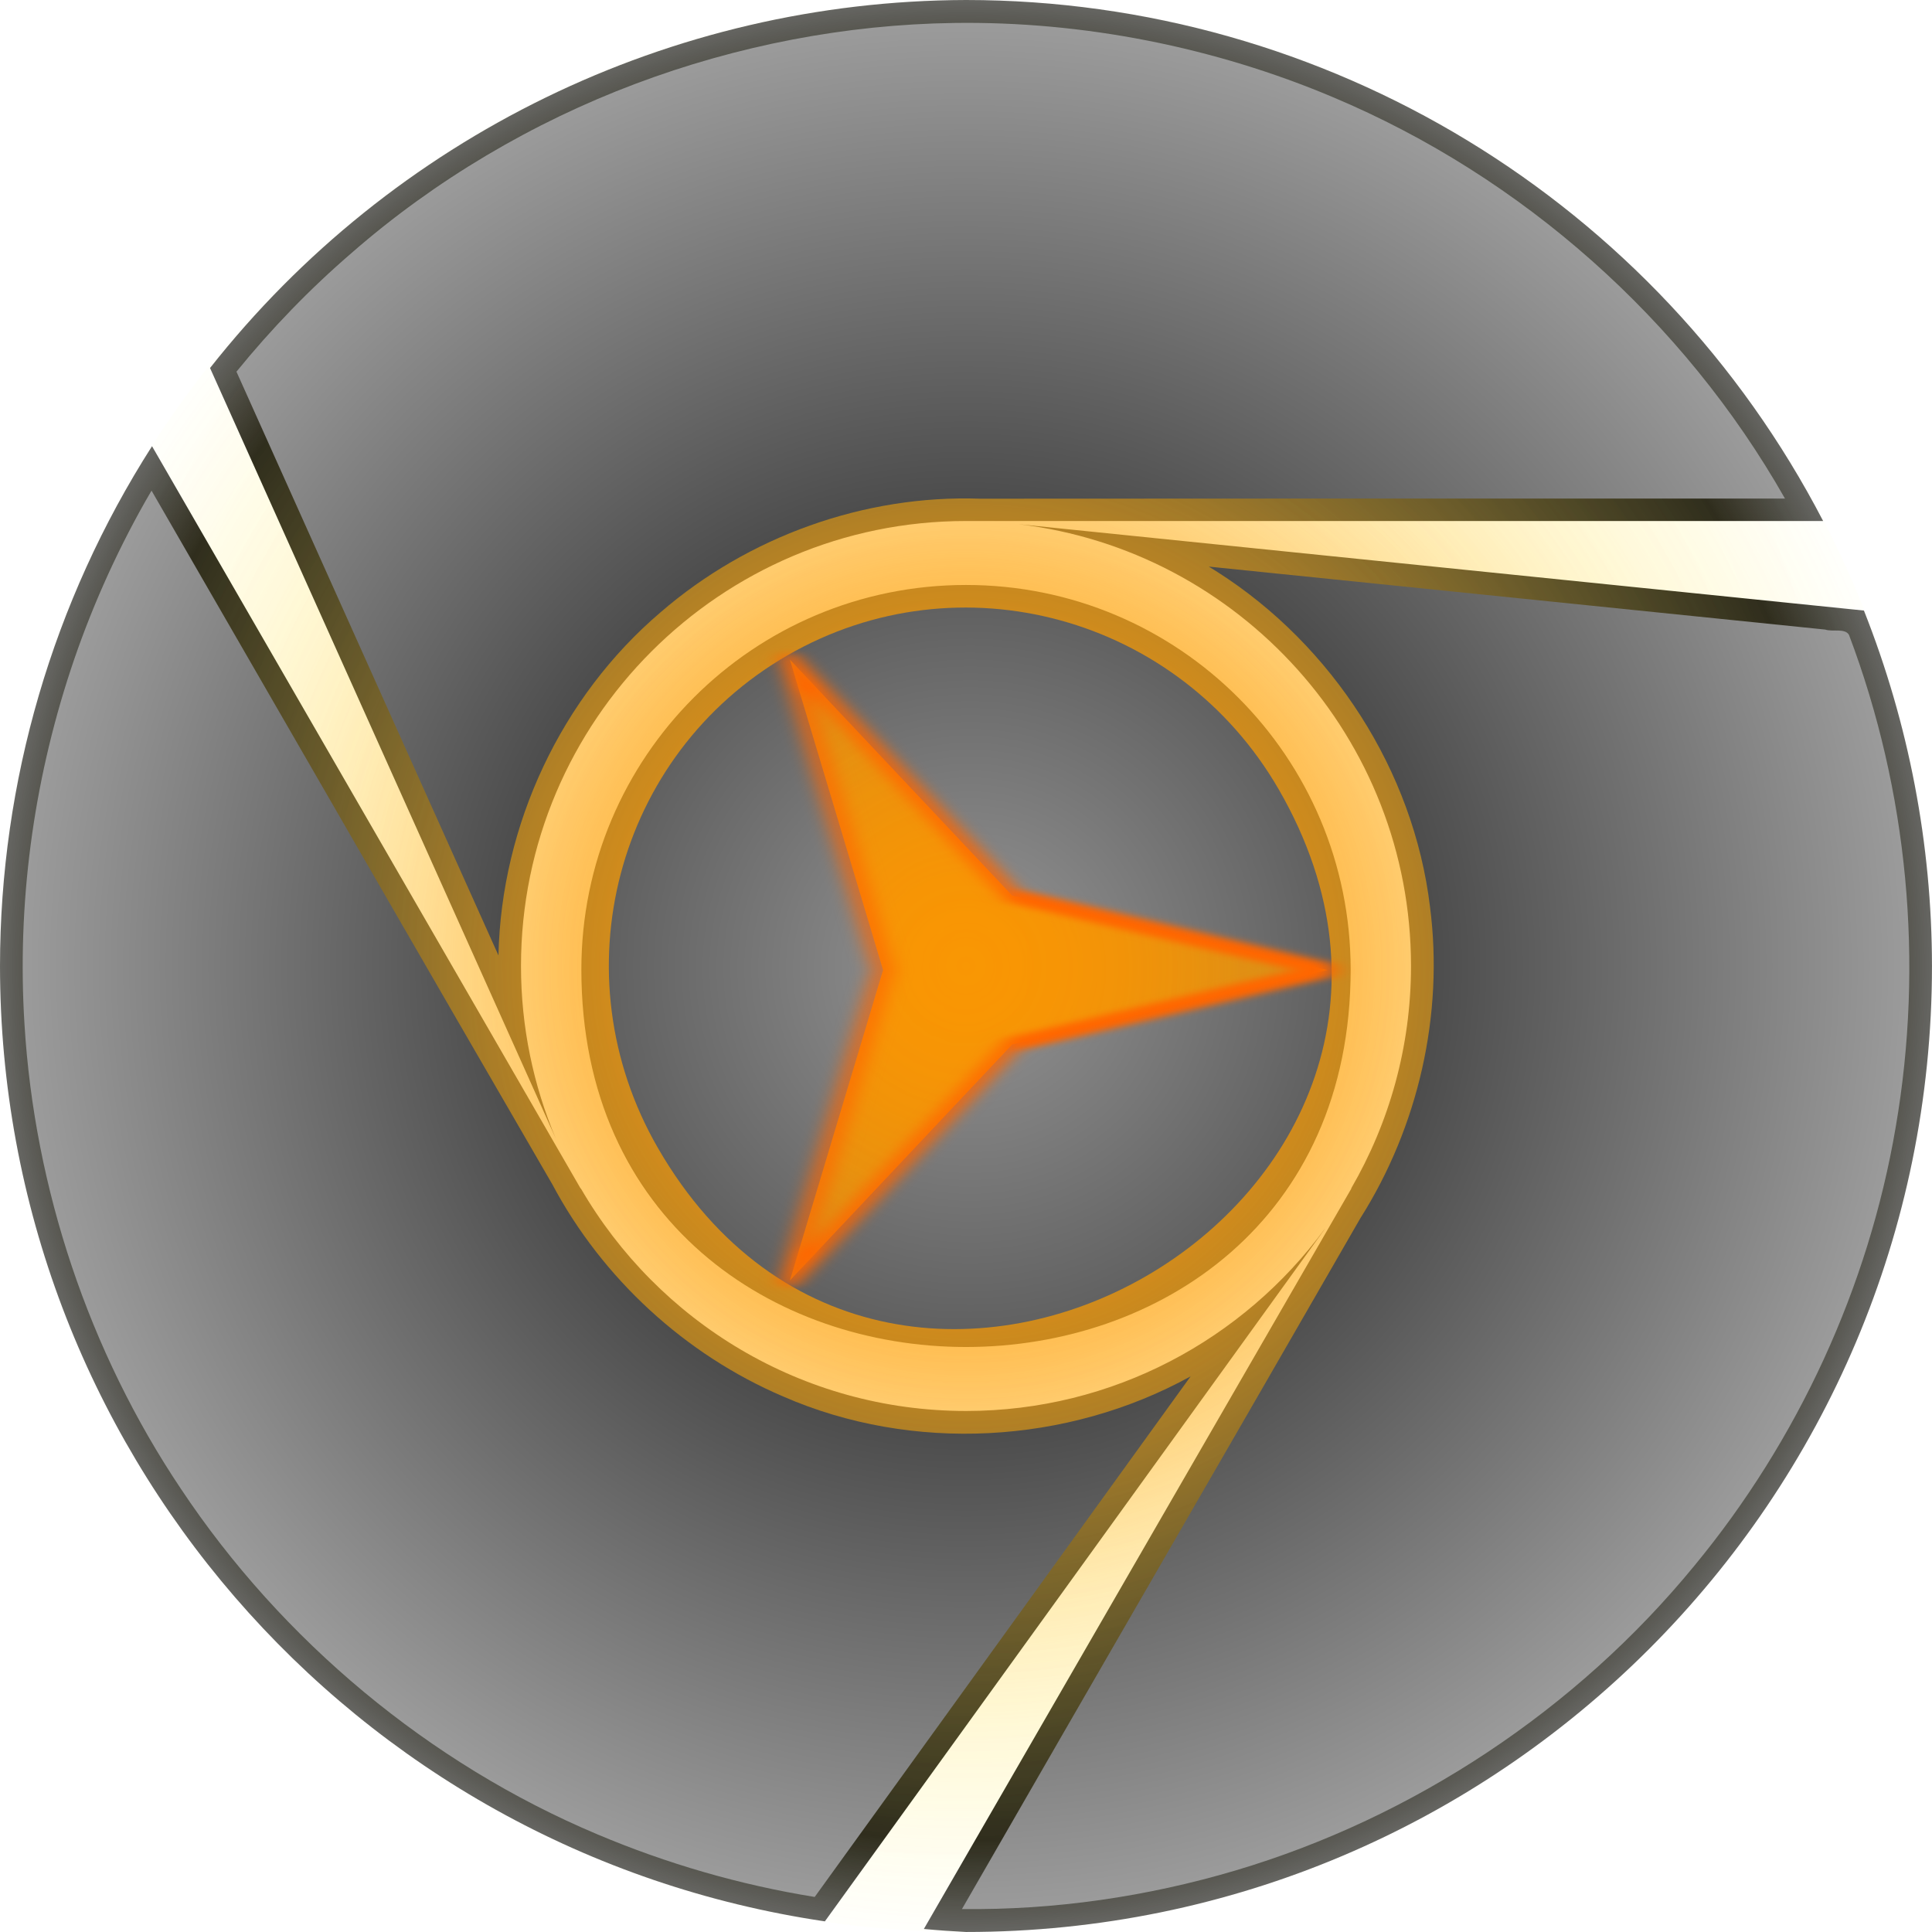
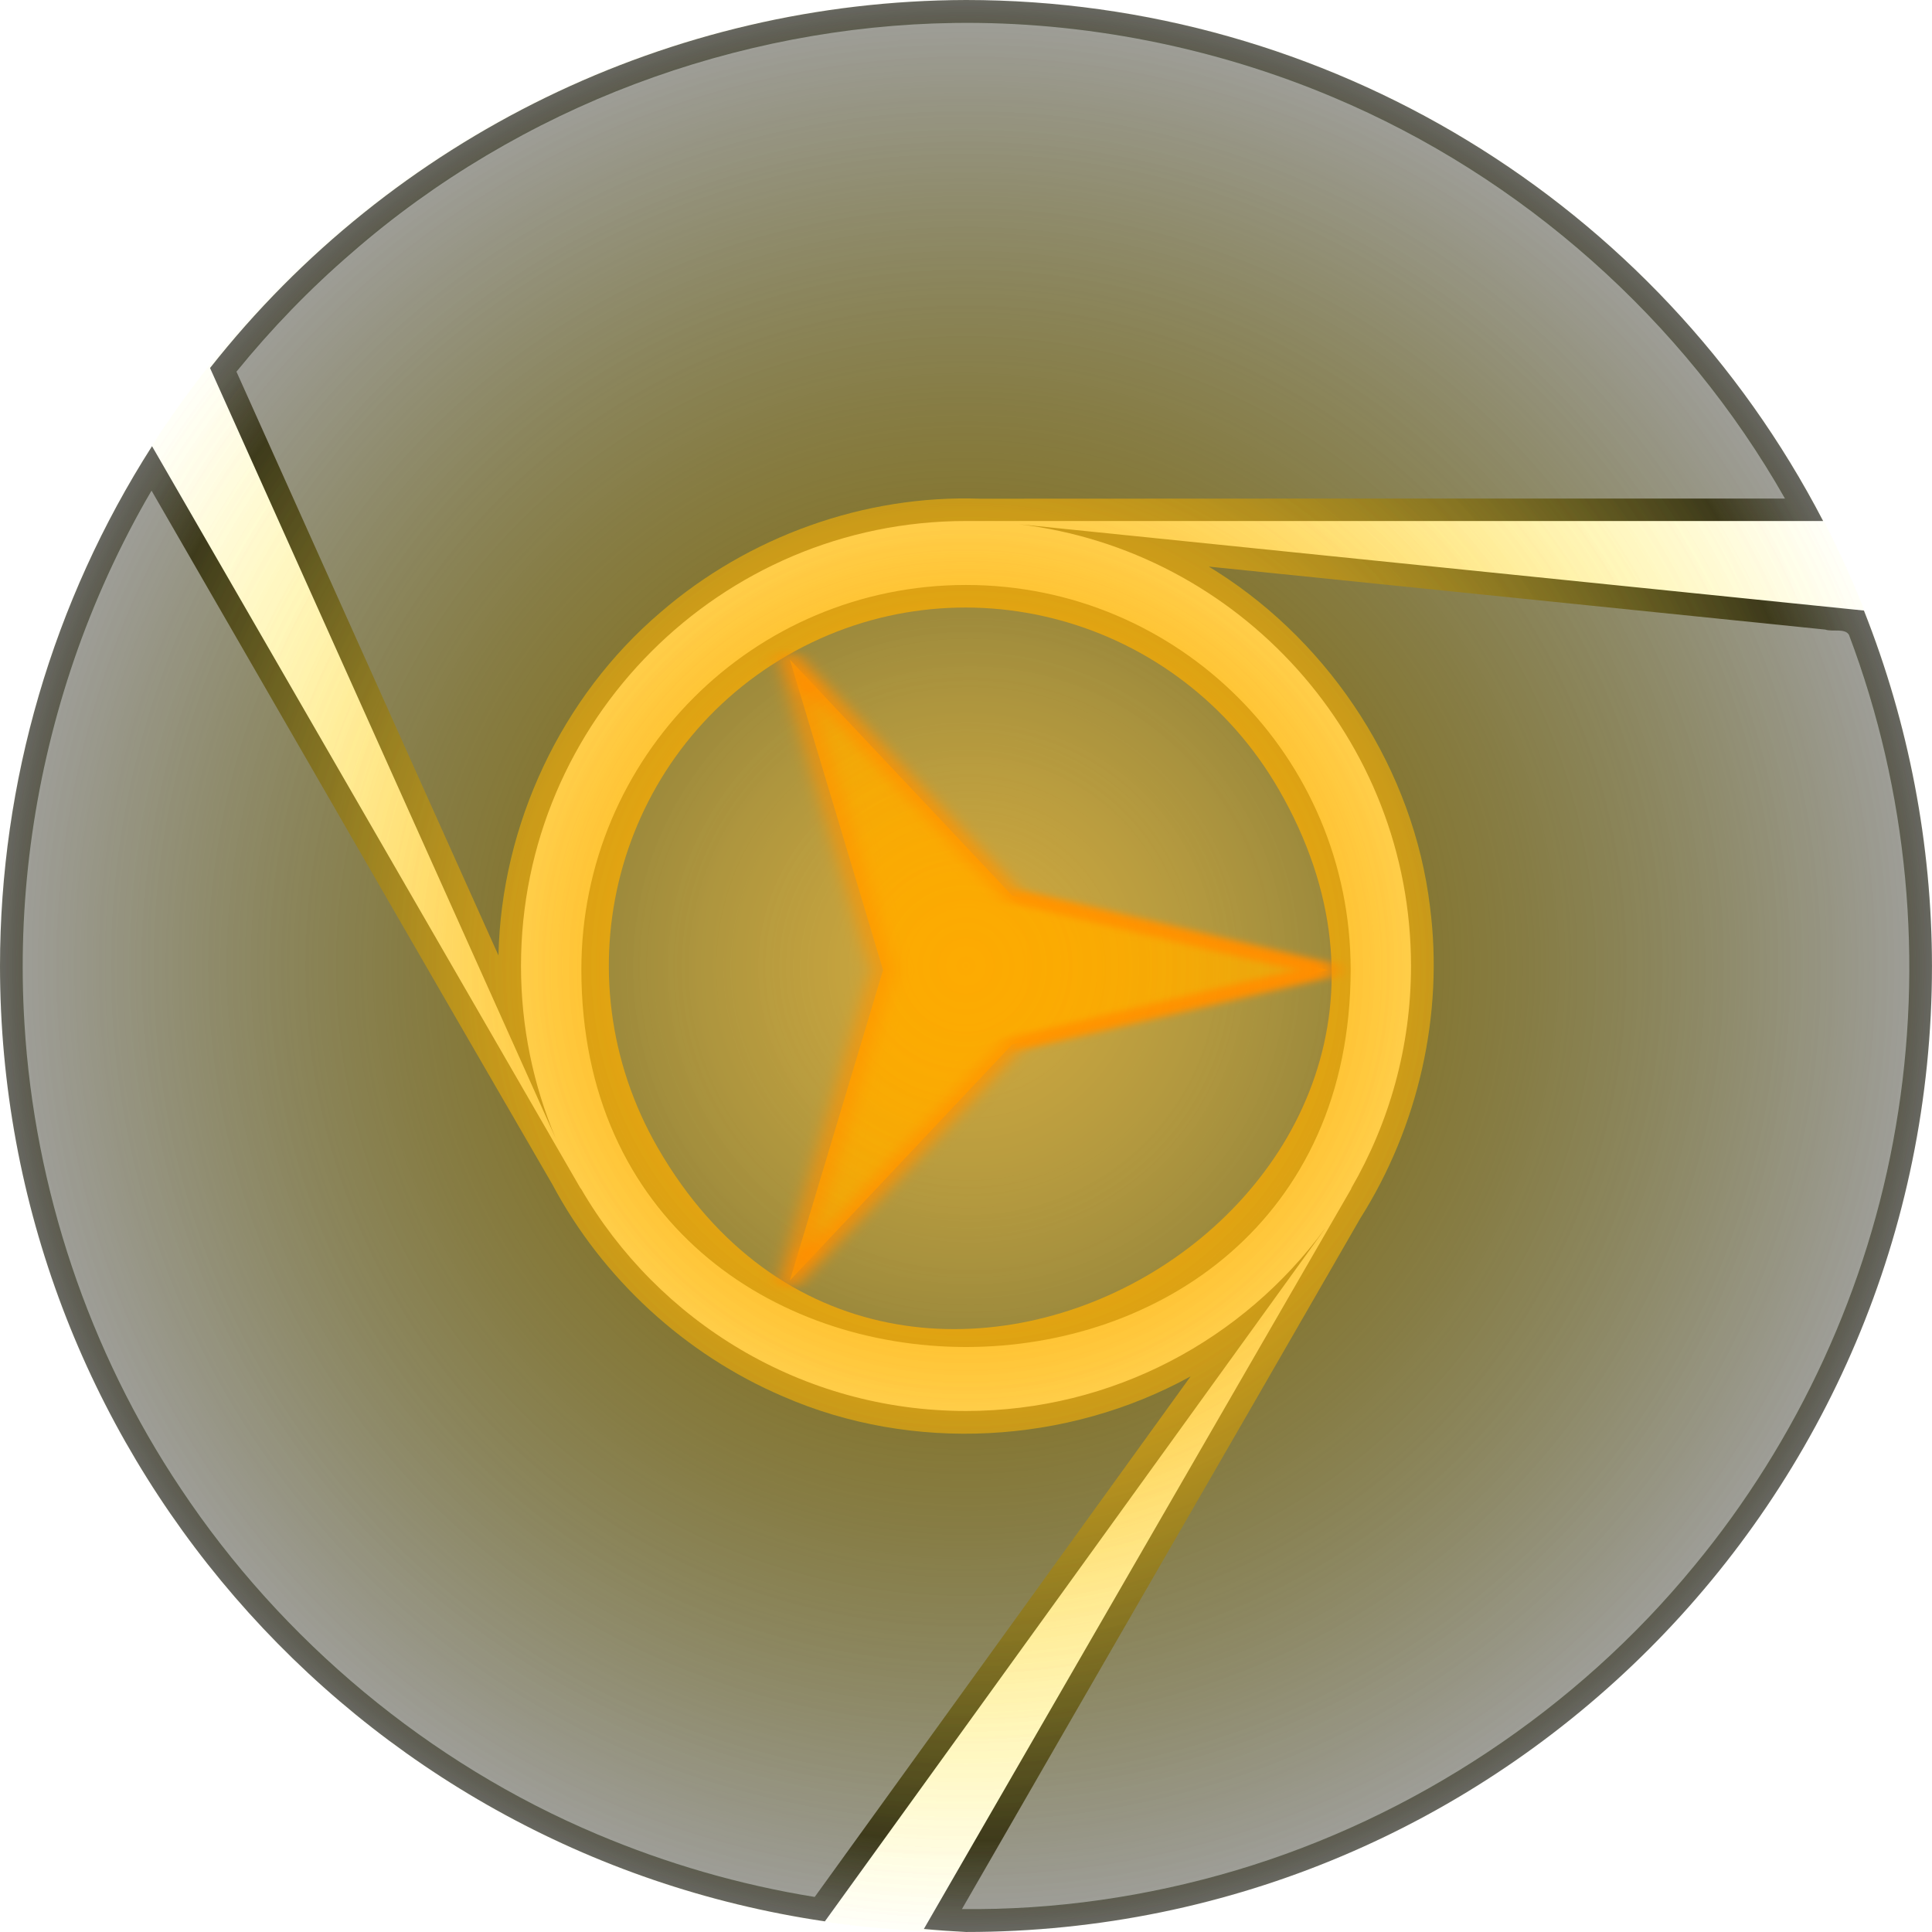
<svg xmlns="http://www.w3.org/2000/svg" xmlns:xlink="http://www.w3.org/1999/xlink" width="512" height="512" viewBox="0 0 135.467 135.467" version="1.1" id="svg5">&gt;
  <defs id="defs2">
    <linearGradient id="linearGradient3">
      <stop style="stop-color:#ffb700;stop-opacity:1;" offset="0" id="stop3" />
      <stop style="stop-color:#fff200;stop-opacity:0;" offset="1" id="stop4" />
    </linearGradient>
    <linearGradient id="linearGradient21">
      <stop style="stop-color:#959595;stop-opacity:1;" offset="0" id="stop21" />
      <stop style="stop-color:#616161;stop-opacity:1;" offset="1" id="stop22" />
    </linearGradient>
    <linearGradient id="linearGradient16">
      <stop style="stop-color:#000000;stop-opacity:1;" offset="0" id="stop18" />
      <stop style="stop-color:#9b9b9b;stop-opacity:1;" offset="1" id="stop17" />
    </linearGradient>
    <linearGradient id="linearGradient14">
      <stop style="stop-color:#636363;stop-opacity:1;" offset="0.342" id="stop16" />
      <stop style="stop-color:#1f1f1f;stop-opacity:1;" offset="0.905" id="stop15" />
      <stop style="stop-color:#646464;stop-opacity:1;" offset="1" id="stop14" />
    </linearGradient>
    <radialGradient xlink:href="#linearGradient14" id="radialGradient15" cx="67.733" cy="67.733" fx="67.733" fy="67.733" r="67.733" gradientTransform="translate(0,-2.5000009e-5)" gradientUnits="userSpaceOnUse" />
    <radialGradient xlink:href="#linearGradient16" id="radialGradient18" cx="67.733" cy="67.733" fx="67.733" fy="67.733" r="66.143" gradientTransform="matrix(1,0,0,0.9998065,0,0.01310493)" gradientUnits="userSpaceOnUse" />
    <filter style="color-interpolation-filters:sRGB" id="filter18" x="-0.768" y="-0.768" width="2.536" height="2.536">
      <feGaussianBlur stdDeviation="16.087" id="feGaussianBlur18" />
    </filter>
    <filter style="color-interpolation-filters:sRGB" id="filter21" x="-0.029" y="-0.033" width="1.057" height="1.066">
      <feGaussianBlur stdDeviation="0.533" id="feGaussianBlur21" />
    </filter>
    <radialGradient xlink:href="#linearGradient21" id="radialGradient22" cx="68.033" cy="67.897" fx="68.033" fy="67.897" r="25.343" gradientTransform="matrix(1,0,0,0.998237,0,0.1197013)" gradientUnits="userSpaceOnUse" />
    <radialGradient xlink:href="#linearGradient3" id="radialGradient4" cx="67.733" cy="67.733" fx="67.733" fy="67.733" r="69.321" gradientUnits="userSpaceOnUse" />
  </defs>
  <g id="layer1">
    <circle style="display:none;fill:#666666;stroke:none;stroke-width:2.117;stroke-linecap:round;stroke-linejoin:round;paint-order:markers stroke fill" id="path1" cx="67.733" cy="67.733" r="67.733" />
    <path style="color:#000000;display:none;fill:#000000;stroke-linecap:round;stroke-linejoin:round;-inkscape-stroke:none;paint-order:markers stroke fill" d="m 67.732,36.531 c -17.208,0 -31.201,13.994 -31.201,31.201 0,17.208 13.994,31.203 31.201,31.203 17.208,0 31.203,-13.996 31.203,-31.203 0,-17.208 -13.996,-31.201 -31.203,-31.201 z m 0,4.232 c 14.92,0 26.971,12.049 26.971,26.969 0,14.92 -12.051,26.971 -26.971,26.971 -14.92,0 -26.969,-12.051 -26.969,-26.971 0,-14.92 12.049,-26.969 26.969,-26.969 z" id="path2" />
    <path id="rect3" style="display:none;opacity:0.425;fill:#89a02c;stroke-width:4.233;stroke-linecap:round;stroke-linejoin:round;paint-order:markers stroke fill" d="m 67.731,36.531 v 38.942 l 25.153,10.71 -35.703,49.447 h 78.298 l 25.309,-51.215 5.303,0.583 V 64.625 l 3.312,-12.36 -3.312,-0.887 V 36.531 h -55.406 z" />
    <path id="path4" style="display:none;opacity:0.425;fill:#89a02c;stroke-width:4.233;stroke-linecap:round;stroke-linejoin:round;paint-order:markers stroke fill" d="M 94.757,83.334 61.032,63.863 39.179,80.292 14.209,24.648 -24.94,92.457 6.759,139.982 l -3.156,4.301 17.644,10.187 9.049,9.048 2.424,-2.425 12.857,7.423 27.703,-47.983 z" />
    <path id="path5" style="display:none;opacity:0.425;fill:#89a02c;stroke-width:4.233;stroke-linecap:round;stroke-linejoin:round;paint-order:markers stroke fill" d="m 40.711,83.337 33.725,-19.471 -3.301,-27.139 60.674,6.197 -39.149,-67.808 -57.008,3.689 -2.146,-4.884 -17.644,10.187 -12.36,3.312 0.888,3.312 -12.857,7.423 27.703,47.983 z" />
    <path id="path7" style="display:none;opacity:0.425;fill:#89a02c;stroke-width:4.233;stroke-linecap:round;stroke-linejoin:round;paint-order:markers stroke fill" d="m 14.209,24.649 -3.691,6.393 8.716,15.097 21.477,37.199 27.02,-15.6 v 7.736 L 92.885,86.184 57.182,135.63 H 64.564 l 8.716,-15.097 21.477,-37.199 -27.02,-15.6 6.7,-3.868 -3.302,-27.139 60.674,6.197 -3.691,-6.393 H 110.685 67.731 V 67.731 L 61.031,63.863 39.18,80.292 Z" />
    <path id="circle11" style="display:inline;fill:url(#radialGradient15);stroke:none;stroke-width:2.117;stroke-linecap:round;stroke-linejoin:round;paint-order:markers stroke fill" d="M 67.733,0 C 47.052,0.058 27.53,9.561 14.727,25.804 L 38.969,79.824 c -1.569,-3.72 -2.438,-7.806 -2.438,-12.091 0,-17.207 13.993,-31.201 31.2,-31.201 h 0.001 42.953 17.149 C 116.188,14.092 93.015,0.006 67.733,0 Z M 10.659,31.285 C 3.703,42.169 0.005,54.816 0,67.733 0.009,101.312 24.619,129.816 57.838,134.721 l 35.047,-48.538 -0.006,-0.003 c -5.685,7.728 -14.837,12.754 -25.146,12.754 -11.527,0 -21.605,-6.286 -27.007,-15.606 l -0.014,0.008 L 19.234,46.138 Z m 60.76,5.471 c 15.475,1.83 27.517,15.016 27.517,30.976 0,5.679 -1.532,11.003 -4.193,15.594 l 0.013,0.008 -21.477,37.199 -8.5,14.722 c 0.983,0.092 1.967,0.162 2.953,0.211 37.408,0 67.733,-30.325 67.733,-67.733 -0.006,-8.534 -1.625,-16.99 -4.771,-24.923 z m -3.687,4.261 c -14.92,0 -26.968,12.049 -26.968,26.968 0,35.287 53.94,35.282 53.94,0 0,-14.92 -12.052,-26.968 -26.971,-26.968 z" />
    <path id="path18" style="display:inline;mix-blend-mode:normal;fill:#ff6600;fill-opacity:1;stroke:none;stroke-width:1.812;stroke-linecap:round;stroke-linejoin:round;paint-order:markers stroke fill;filter:url(#filter18)" d="m 67.732,42.598 c -13.905,0 -25.134,11.336 -25.134,25.373 0,33.199 50.271,33.195 50.271,0 0,-14.037 -11.232,-25.373 -25.137,-25.373 z" transform="matrix(1.168421,0,0,1.168421,-11.40772,-11.40772)" />
    <circle style="opacity:0.6;fill:url(#radialGradient4);stroke:none;stroke-width:3.175;stroke-linecap:round;stroke-linejoin:round;paint-order:markers stroke fill" id="path3" cx="67.733" cy="67.733" r="67.733" />
    <path id="circle11-0" style="display:inline;fill:url(#radialGradient18);stroke:none;stroke-width:2.117;stroke-linecap:round;stroke-linejoin:round;paint-order:markers stroke fill" d="m 66.881,1.61 c -7.586,0.107 -15.191,1.58 -22.338,4.271 -7.175,2.7 -14.034,6.742 -19.864,11.834 -2.943,2.532 -5.65,5.334 -8.099,8.346 6.124,13.644 12.247,27.288 18.371,40.932 0.196,-9.148 4.401,-18.14 11.381,-24.074 6.139,-5.301 14.282,-8.237 22.399,-7.951 18.809,-0.012 37.618,-0.016 56.427,-0.011 C 118.06,22.445 106.734,12.397 93.477,6.819 85.163,3.306 75.949,1.475 66.881,1.61 Z m -56.703,33.564 c -2.12,3.746 -3.893,7.758 -5.226,11.802 -2.637,8.007 -3.761,16.44 -3.235,24.849 0.697,11.489 4.503,22.92 10.962,32.561 7.082,10.647 17.411,19.268 29.194,24.228 4.877,2.061 10.002,3.549 15.252,4.396 8.786,-12.168 17.573,-24.336 26.359,-36.504 -8.652,4.77 -19.502,5.372 -28.574,1.411 -6.873,-2.936 -12.671,-8.274 -16.181,-14.871 -9.398,-16.196 -18.734,-32.43 -28.104,-48.644 -0.149,0.257 -0.298,0.514 -0.447,0.771 z m 75.18,4.928 c 8.075,5.152 13.763,13.947 14.91,23.482 0.977,7.559 -0.818,15.409 -4.888,21.844 -9.294,16.153 -18.637,32.277 -27.93,48.43 6.488,0.08 12.988,-0.866 19.205,-2.712 12.475,-3.709 23.887,-11.278 32.137,-21.345 7.271,-8.795 12.225,-19.543 14.133,-30.784 1.978,-11.502 0.867,-23.538 -3.277,-34.498 -0.277,-0.491 -1.155,-0.199 -1.673,-0.376 -14.406,-1.471 -28.811,-2.942 -43.217,-4.414 0.2,0.124 0.4,0.249 0.6,0.373 z" />
    <path id="circle12-6" style="display:inline;fill:url(#radialGradient22);stroke:none;stroke-width:2.117;stroke-linecap:round;stroke-linejoin:round;paint-order:markers stroke fill" d="M 55.212,45.953 C 43.17,52.906 39.113,68.338 46.131,80.494 62.731,109.246 106.264,84.107 89.667,55.359 82.648,43.203 67.254,39.001 55.212,45.953 Z m 0.172,0.296 15.584,16.543 22.119,5.224 -22.119,5.225 -15.584,16.544 6.535,-21.768 z" />
    <path style="color:#000000;display:inline;fill:#ff6600;fill-opacity:1;stroke-linecap:round;stroke-linejoin:round;-inkscape-stroke:none;paint-order:markers stroke fill;filter:url(#filter21)" d="m 67.732,42.41 a 0.529,0.529 0 0 0 -0.514,0.408 l -5.188,21.965 -16.428,15.475 a 0.529,0.529 0 0 0 0.514,0.893 l 21.615,-6.49 21.617,6.49 a 0.529,0.529 0 0 0 0.514,-0.893 L 73.436,64.783 68.248,42.819 a 0.529,0.529 0 0 0 -0.516,-0.408 z m 0.002,2.83 4.709,19.939 a 0.529,0.529 0 0 0 0.152,0.264 l 14.914,14.049 -19.625,-5.891 a 0.529,0.529 0 0 0 -0.303,0 l -19.625,5.891 14.914,-14.049 a 0.529,0.529 0 0 0 0.152,-0.264 z" id="path20" transform="rotate(-30,67.73333,67.63966)" />
+     <circle style="opacity:0.6;fill:url(#radialGradient4);stroke:none;stroke-width:3.175;stroke-linecap:round;stroke-linejoin:round;paint-order:markers stroke fill" id="circle1" cx="67.733" cy="67.733" r="67.733" />
  </g>
</svg>
